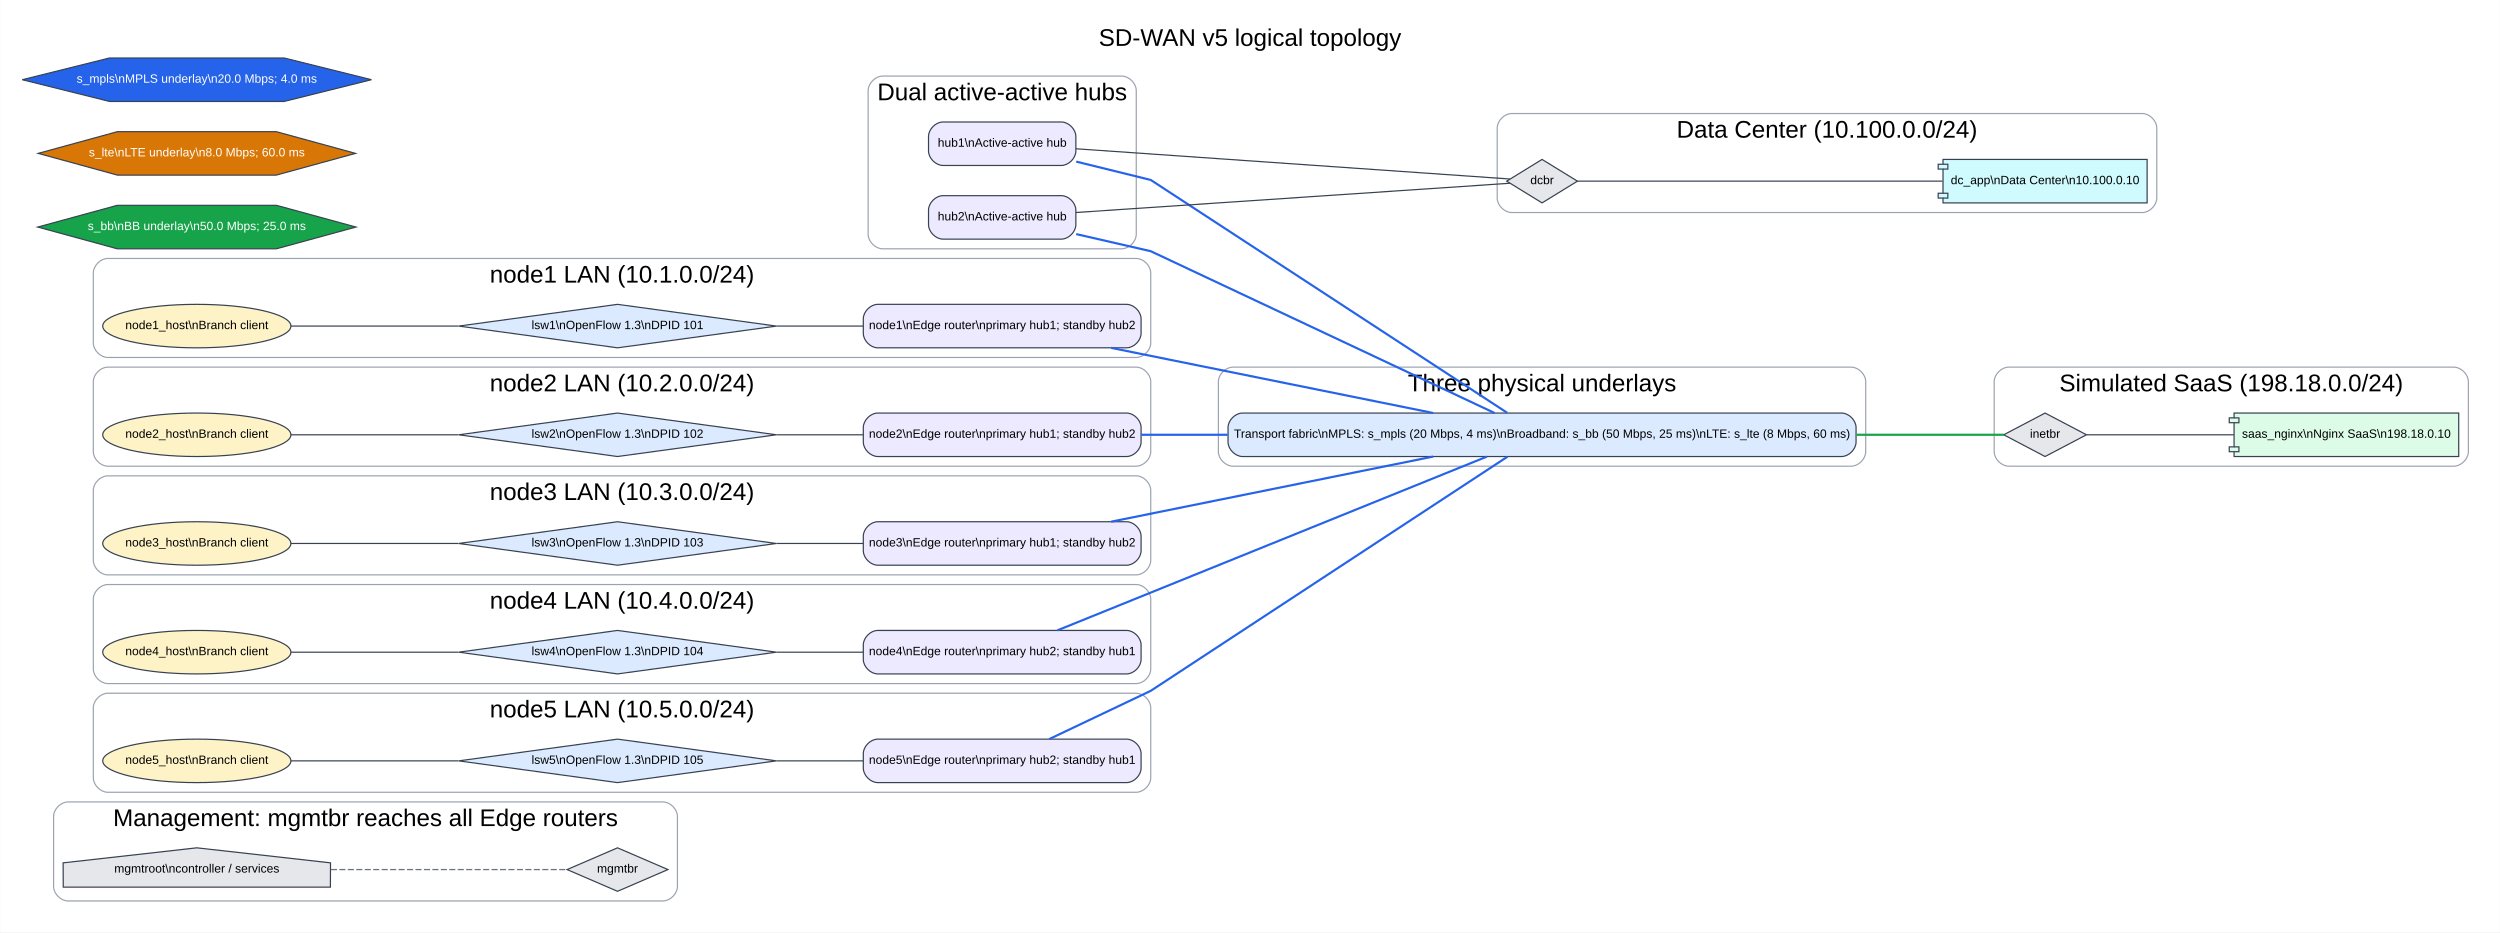
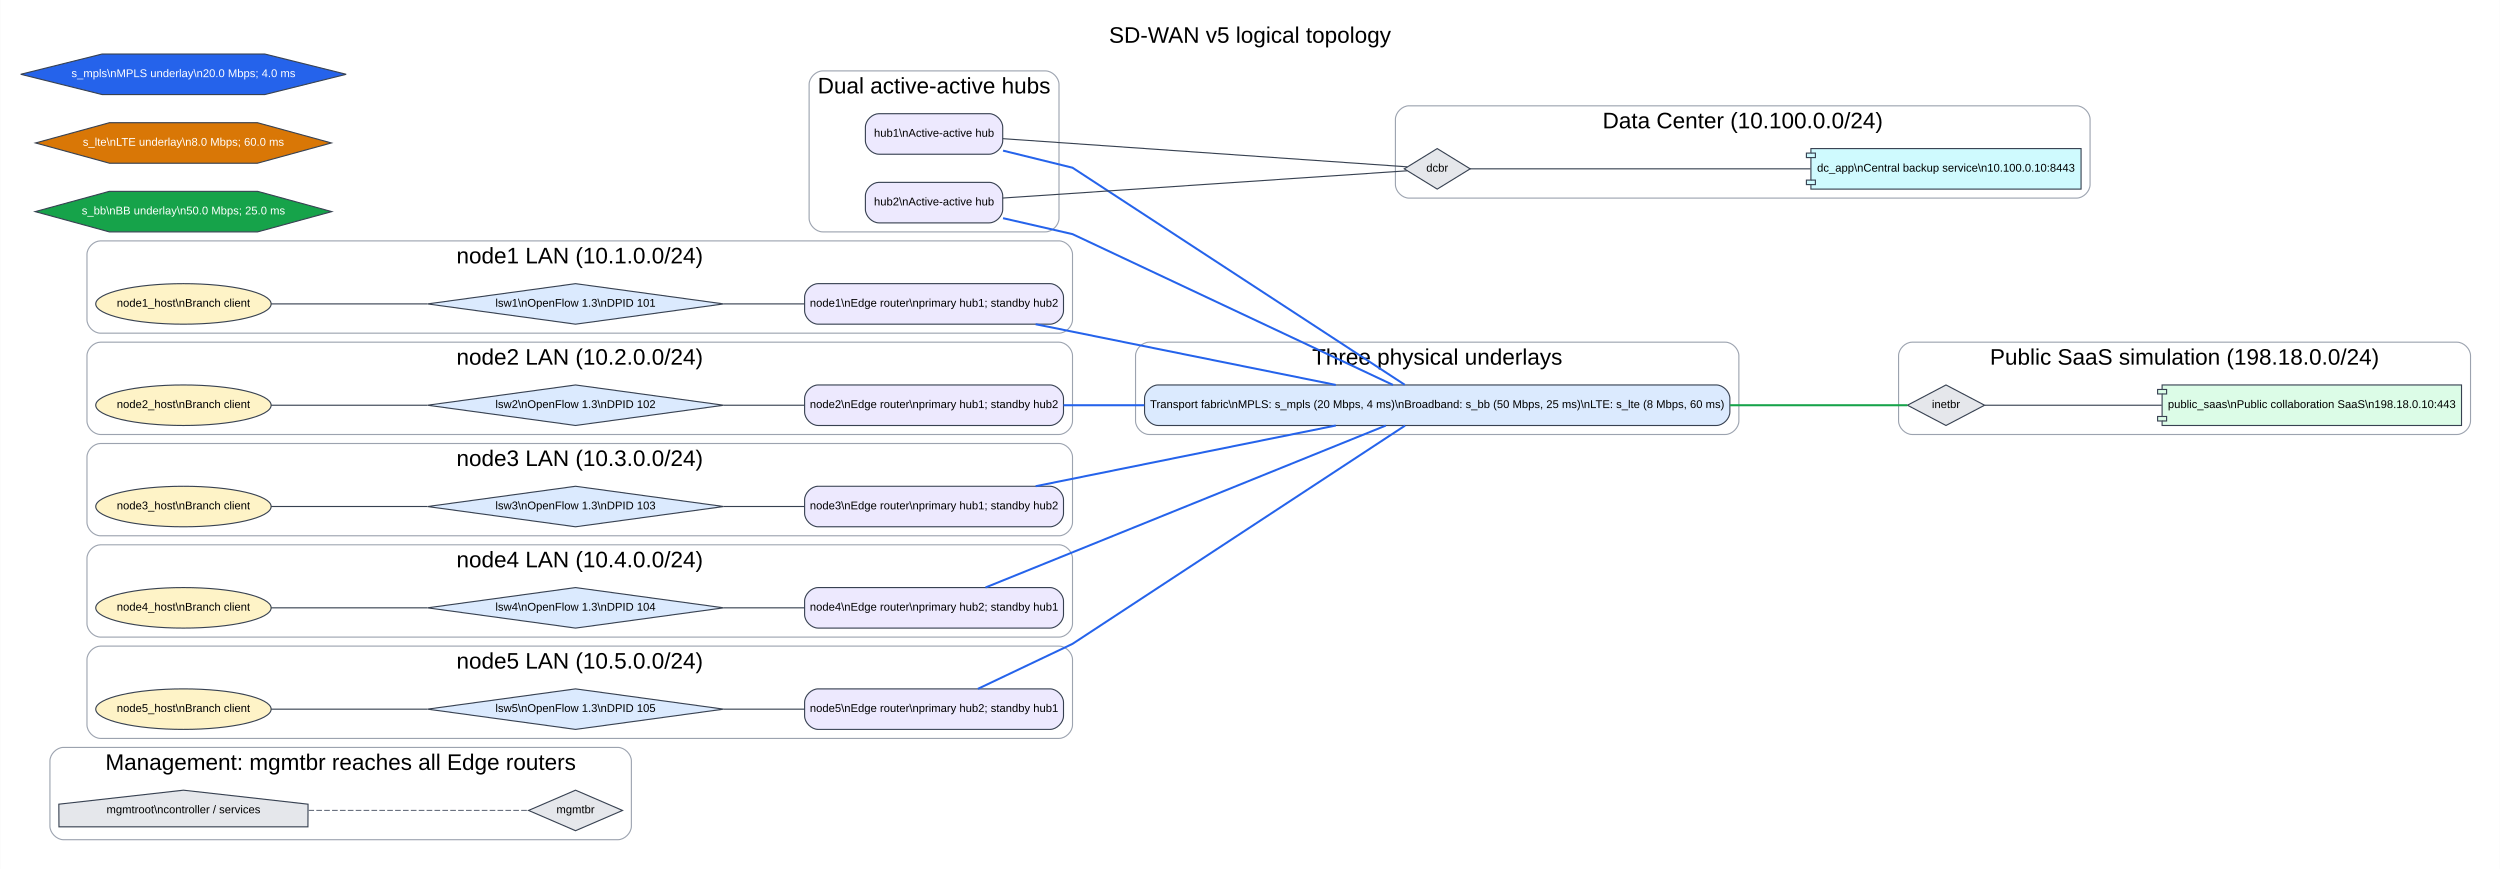
- <svg xmlns="http://www.w3.org/2000/svg" width="2070pt" height="772pt" viewBox="0.00 0.00 2069.63 772.00">
+ <svg xmlns="http://www.w3.org/2000/svg" width="2221pt" height="772pt" viewBox="0.00 0.00 2220.63 772.00">
  <g id="graph0" class="graph" transform="scale(1 1) rotate(0) translate(18 754)">
-     <polygon fill="white" stroke="transparent" points="-18,18 -18,-754 2051.63,-754 2051.63,18 -18,18" />
-     <text text-anchor="middle" x="1016.82" y="-716" font-family="Arial" font-size="20.00">SD-WAN v5 logical topology</text>
+     <polygon fill="white" stroke="transparent" points="-18,18 -18,-754 2202.63,-754 2202.63,18 -18,18" />
+     <text text-anchor="middle" x="1092.32" y="-716" font-family="Arial" font-size="20.00">SD-WAN v5 logical topology</text>
    <g id="clust1" class="cluster">
      <path fill="white" stroke="#9ca3af" d="M38.18,-8C38.18,-8 530.72,-8 530.72,-8 536.72,-8 542.72,-14 542.72,-20 542.72,-20 542.72,-78 542.72,-78 542.72,-84 536.72,-90 530.72,-90 530.72,-90 38.18,-90 38.18,-90 32.18,-90 26.18,-84 26.18,-78 26.18,-78 26.18,-20 26.18,-20 26.18,-14 32.18,-8 38.18,-8" />
      <text text-anchor="middle" x="284.45" y="-70" font-family="Arial" font-size="20.00">Management: mgmtbr reaches all Edge routers</text>
    </g>
    <g id="clust2" class="cluster">
      <path fill="white" stroke="#9ca3af" d="M712.63,-548C712.63,-548 910.63,-548 910.63,-548 916.63,-548 922.63,-554 922.63,-560 922.63,-560 922.63,-679 922.63,-679 922.63,-685 916.63,-691 910.63,-691 910.63,-691 712.63,-691 712.63,-691 706.63,-691 700.63,-685 700.63,-679 700.63,-679 700.63,-560 700.63,-560 700.63,-554 706.63,-548 712.63,-548" />
      <text text-anchor="middle" x="811.63" y="-671" font-family="Arial" font-size="20.00">Dual active-active hubs</text>
    </g>
    <g id="clust3" class="cluster">
      <path fill="white" stroke="#9ca3af" d="M1002.63,-368C1002.63,-368 1514.63,-368 1514.63,-368 1520.63,-368 1526.63,-374 1526.63,-380 1526.63,-380 1526.63,-438 1526.63,-438 1526.63,-444 1520.63,-450 1514.63,-450 1514.63,-450 1002.63,-450 1002.63,-450 996.63,-450 990.63,-444 990.63,-438 990.63,-438 990.63,-380 990.63,-380 990.63,-374 996.63,-368 1002.63,-368" />
      <text text-anchor="middle" x="1258.63" y="-430" font-family="Arial" font-size="20.00">Three physical underlays</text>
    </g>
    <g id="clust4" class="cluster">
      <path fill="white" stroke="#9ca3af" d="M71.08,-458C71.08,-458 922.63,-458 922.63,-458 928.63,-458 934.63,-464 934.63,-470 934.63,-470 934.63,-528 934.63,-528 934.63,-534 928.63,-540 922.63,-540 922.63,-540 71.08,-540 71.08,-540 65.08,-540 59.08,-534 59.08,-528 59.08,-528 59.08,-470 59.08,-470 59.08,-464 65.08,-458 71.08,-458" />
      <text text-anchor="middle" x="496.86" y="-520" font-family="Arial" font-size="20.00">node1 LAN (10.1.0.0/24)</text>
    </g>
    <g id="clust5" class="cluster">
      <path fill="white" stroke="#9ca3af" d="M71.08,-368C71.08,-368 922.63,-368 922.63,-368 928.63,-368 934.63,-374 934.63,-380 934.63,-380 934.63,-438 934.63,-438 934.63,-444 928.63,-450 922.63,-450 922.63,-450 71.08,-450 71.08,-450 65.08,-450 59.08,-444 59.08,-438 59.08,-438 59.08,-380 59.08,-380 59.08,-374 65.08,-368 71.08,-368" />
      <text text-anchor="middle" x="496.86" y="-430" font-family="Arial" font-size="20.00">node2 LAN (10.2.0.0/24)</text>
    </g>
    <g id="clust6" class="cluster">
      <path fill="white" stroke="#9ca3af" d="M71.08,-278C71.08,-278 922.63,-278 922.63,-278 928.63,-278 934.63,-284 934.63,-290 934.63,-290 934.63,-348 934.63,-348 934.63,-354 928.63,-360 922.63,-360 922.63,-360 71.08,-360 71.08,-360 65.08,-360 59.08,-354 59.08,-348 59.08,-348 59.08,-290 59.08,-290 59.08,-284 65.08,-278 71.08,-278" />
      <text text-anchor="middle" x="496.86" y="-340" font-family="Arial" font-size="20.00">node3 LAN (10.3.0.0/24)</text>
    </g>
    <g id="clust7" class="cluster">
      <path fill="white" stroke="#9ca3af" d="M71.08,-188C71.08,-188 922.63,-188 922.63,-188 928.63,-188 934.63,-194 934.63,-200 934.63,-200 934.63,-258 934.63,-258 934.63,-264 928.63,-270 922.63,-270 922.63,-270 71.08,-270 71.08,-270 65.08,-270 59.08,-264 59.08,-258 59.08,-258 59.08,-200 59.08,-200 59.08,-194 65.08,-188 71.08,-188" />
      <text text-anchor="middle" x="496.86" y="-250" font-family="Arial" font-size="20.00">node4 LAN (10.4.0.0/24)</text>
    </g>
    <g id="clust8" class="cluster">
      <path fill="white" stroke="#9ca3af" d="M71.08,-98C71.08,-98 922.63,-98 922.63,-98 928.63,-98 934.63,-104 934.63,-110 934.63,-110 934.63,-168 934.63,-168 934.63,-174 928.63,-180 922.63,-180 922.63,-180 71.08,-180 71.08,-180 65.08,-180 59.08,-174 59.08,-168 59.08,-168 59.08,-110 59.08,-110 59.08,-104 65.08,-98 71.08,-98" />
      <text text-anchor="middle" x="496.86" y="-160" font-family="Arial" font-size="20.00">node5 LAN (10.5.0.0/24)</text>
    </g>
    <g id="clust9" class="cluster">
-       <path fill="white" stroke="#9ca3af" d="M1233.5,-578C1233.5,-578 1755.63,-578 1755.63,-578 1761.63,-578 1767.63,-584 1767.63,-590 1767.63,-590 1767.63,-648 1767.63,-648 1767.63,-654 1761.63,-660 1755.63,-660 1755.63,-660 1233.5,-660 1233.5,-660 1227.5,-660 1221.5,-654 1221.5,-648 1221.5,-648 1221.5,-590 1221.5,-590 1221.5,-584 1227.5,-578 1233.5,-578" />
-       <text text-anchor="middle" x="1494.56" y="-640" font-family="Arial" font-size="20.00">Data Center (10.100.0.0/24)</text>
+       <path fill="white" stroke="#9ca3af" d="M1233.5,-578C1233.5,-578 1826.63,-578 1826.63,-578 1832.63,-578 1838.63,-584 1838.63,-590 1838.63,-590 1838.63,-648 1838.63,-648 1838.63,-654 1832.63,-660 1826.63,-660 1826.63,-660 1233.5,-660 1233.5,-660 1227.5,-660 1221.5,-654 1221.5,-648 1221.5,-648 1221.5,-590 1221.5,-590 1221.5,-584 1227.5,-578 1233.5,-578" />
+       <text text-anchor="middle" x="1530.06" y="-640" font-family="Arial" font-size="20.00">Data Center (10.100.0.0/24)</text>
    </g>
    <g id="clust10" class="cluster">
-       <path fill="white" stroke="#9ca3af" d="M1645,-368C1645,-368 2013.63,-368 2013.63,-368 2019.63,-368 2025.63,-374 2025.63,-380 2025.63,-380 2025.63,-438 2025.63,-438 2025.63,-444 2019.63,-450 2013.63,-450 2013.63,-450 1645,-450 1645,-450 1639,-450 1633,-444 1633,-438 1633,-438 1633,-380 1633,-380 1633,-374 1639,-368 1645,-368" />
-       <text text-anchor="middle" x="1829.32" y="-430" font-family="Arial" font-size="20.00">Simulated SaaS (198.18.0.0/24)</text>
+       <path fill="white" stroke="#9ca3af" d="M1680.5,-368C1680.5,-368 2164.63,-368 2164.63,-368 2170.63,-368 2176.63,-374 2176.63,-380 2176.63,-380 2176.63,-438 2176.63,-438 2176.63,-444 2170.63,-450 2164.63,-450 2164.63,-450 1680.5,-450 1680.5,-450 1674.5,-450 1668.5,-444 1668.5,-438 1668.5,-438 1668.5,-380 1668.5,-380 1668.5,-374 1674.5,-368 1680.5,-368" />
+       <text text-anchor="middle" x="1922.57" y="-430" font-family="Arial" font-size="20.00">Public SaaS simulation (198.18.0.0/24)</text>
    </g>
    <g id="node1" class="node">
      <polygon fill="#e5e7eb" stroke="#374151" points="255.48,-39.56 144.78,-52 34.08,-39.56 34.19,-19.44 255.38,-19.44 255.48,-39.56" />
      <text text-anchor="middle" x="144.78" y="-31.5" font-family="Arial" font-size="10.00">mgmtroot\ncontroller / services</text>
    </g>
    <g id="node2" class="node">
      <polygon fill="#e5e7eb" stroke="#374151" points="493.1,-52 451.35,-34 493.1,-16 534.85,-34 493.1,-52" />
      <text text-anchor="middle" x="493.1" y="-31.5" font-family="Arial" font-size="10.00">mgmtbr</text>
    </g>
    <g id="edge1" class="edge">
      <path fill="none" stroke="#6b7280" stroke-dasharray="5,2" d="M255.83,-34C322.38,-34 403.34,-34 451.13,-34" />
    </g>
    <g id="node3" class="node">
      <path fill="#ede9fe" stroke="#374151" d="M860.63,-653C860.63,-653 762.63,-653 762.63,-653 756.63,-653 750.63,-647 750.63,-641 750.63,-641 750.63,-629 750.63,-629 750.63,-623 756.63,-617 762.63,-617 762.63,-617 860.63,-617 860.63,-617 866.63,-617 872.63,-623 872.63,-629 872.63,-629 872.63,-641 872.63,-641 872.63,-647 866.63,-653 860.63,-653" />
      <text text-anchor="middle" x="811.63" y="-632.5" font-family="Arial" font-size="10.00">hub1\nActive-active hub</text>
    </g>
    <g id="node5" class="node">
      <path fill="#dbeafe" stroke="#374151" d="M1506.63,-412C1506.63,-412 1010.63,-412 1010.63,-412 1004.63,-412 998.63,-406 998.63,-400 998.63,-400 998.63,-388 998.63,-388 998.63,-382 1004.63,-376 1010.63,-376 1010.63,-376 1506.63,-376 1506.63,-376 1512.63,-376 1518.63,-382 1518.63,-388 1518.63,-388 1518.63,-400 1518.63,-400 1518.63,-406 1512.63,-412 1506.63,-412" />
      <text text-anchor="middle" x="1258.63" y="-391.5" font-family="Arial" font-size="10.00">Transport fabric\nMPLS: s_mpls (20 Mbps, 4 ms)\nBroadband: s_bb (50 Mbps, 25 ms)\nLTE: s_lte (8 Mbps, 60 ms)</text>
    </g>
    <g id="edge12" class="edge">
      <path fill="none" stroke="#2563eb" stroke-width="1.8" d="M872.92,-620.18C903.65,-612.62 934.63,-605 934.63,-605 934.63,-605 1151.47,-463.35 1229.81,-412.17" />
    </g>
    <g id="node21" class="node">
      <polygon fill="#e5e7eb" stroke="#374151" points="1258.63,-622 1229.36,-604 1258.63,-586 1287.91,-604 1258.63,-622" />
      <text text-anchor="middle" x="1258.63" y="-601.5" font-family="Arial" font-size="10.00">dcbr</text>
    </g>
    <g id="edge19" class="edge">
      <path fill="none" stroke="#374151" d="M872.65,-630.82C971.1,-623.96 1162.88,-610.6 1232.02,-605.78" />
    </g>
    <g id="node4" class="node">
      <path fill="#ede9fe" stroke="#374151" d="M860.63,-592C860.63,-592 762.63,-592 762.63,-592 756.63,-592 750.63,-586 750.63,-580 750.63,-580 750.63,-568 750.63,-568 750.63,-562 756.63,-556 762.63,-556 762.63,-556 860.63,-556 860.63,-556 866.63,-556 872.63,-562 872.63,-568 872.63,-568 872.63,-580 872.63,-580 872.63,-586 866.63,-592 860.63,-592" />
      <text text-anchor="middle" x="811.63" y="-571.5" font-family="Arial" font-size="10.00">hub2\nActive-active hub</text>
    </g>
    <g id="edge13" class="edge">
      <path fill="none" stroke="#2563eb" stroke-width="1.8" d="M872.92,-560.16C903.65,-553.11 934.63,-546 934.63,-546 934.63,-546 1133.75,-452.3 1219.31,-412.03" />
    </g>
    <g id="edge20" class="edge">
      <path fill="none" stroke="#374151" d="M872.65,-578.05C971.1,-584.68 1162.88,-597.61 1232.02,-602.27" />
    </g>
    <g id="node23" class="node">
-       <polygon fill="#e5e7eb" stroke="#374151" points="1675.13,-412 1640.87,-394 1675.13,-376 1709.4,-394 1675.13,-412" />
-       <text text-anchor="middle" x="1675.13" y="-391.5" font-family="Arial" font-size="10.00">inetbr</text>
+       <polygon fill="#e5e7eb" stroke="#374151" points="1710.63,-412 1676.37,-394 1710.63,-376 1744.9,-394 1710.63,-412" />
+       <text text-anchor="middle" x="1710.63" y="-391.5" font-family="Arial" font-size="10.00">inetbr</text>
    </g>
    <g id="edge22" class="edge">
-       <path fill="none" stroke="#16a34a" stroke-width="1.8" d="M1518.9,-394C1567.6,-394 1612.19,-394 1640.97,-394" />
+       <path fill="none" stroke="#16a34a" stroke-width="1.8" d="M1518.79,-394C1581.7,-394 1640.97,-394 1676.29,-394" />
    </g>
    <g id="node6" class="node">
      <ellipse fill="#fef3c7" stroke="#374151" cx="144.78" cy="-484" rx="77.91" ry="18" />
      <text text-anchor="middle" x="144.78" y="-481.5" font-family="Arial" font-size="10.00">node1_host\nBranch client</text>
    </g>
    <g id="node7" class="node">
      <polygon fill="#dbeafe" stroke="#374151" points="493.1,-502 361.53,-484 493.1,-466 624.67,-484 493.1,-502" />
      <text text-anchor="middle" x="493.1" y="-481.5" font-family="Arial" font-size="10.00">lsw1\nOpenFlow 1.3\nDPID 101</text>
    </g>
    <g id="edge2" class="edge">
      <path fill="none" stroke="#374151" d="M222.64,-484C263.39,-484 314.58,-484 361.36,-484" />
    </g>
    <g id="node8" class="node">
      <path fill="#ede9fe" stroke="#374151" d="M914.63,-502C914.63,-502 708.63,-502 708.63,-502 702.63,-502 696.63,-496 696.63,-490 696.63,-490 696.63,-478 696.63,-478 696.63,-472 702.63,-466 708.63,-466 708.63,-466 914.63,-466 914.63,-466 920.63,-466 926.63,-472 926.63,-478 926.63,-478 926.63,-490 926.63,-490 926.63,-496 920.63,-502 914.63,-502" />
      <text text-anchor="middle" x="811.63" y="-481.5" font-family="Arial" font-size="10.00">node1\nEdge router\nprimary hub1; standby hub2</text>
    </g>
    <g id="edge3" class="edge">
      <path fill="none" stroke="#374151" d="M624.67,-484C648.51,-484 673.22,-484 696.54,-484" />
    </g>
    <g id="edge14" class="edge">
      <path fill="none" stroke="#2563eb" stroke-width="1.8" d="M901.88,-465.95C979.39,-450.27 1091.06,-427.69 1168.53,-412.02" />
    </g>
    <g id="node9" class="node">
      <ellipse fill="#fef3c7" stroke="#374151" cx="144.78" cy="-394" rx="77.91" ry="18" />
      <text text-anchor="middle" x="144.78" y="-391.5" font-family="Arial" font-size="10.00">node2_host\nBranch client</text>
    </g>
    <g id="node10" class="node">
      <polygon fill="#dbeafe" stroke="#374151" points="493.1,-412 361.53,-394 493.1,-376 624.67,-394 493.1,-412" />
      <text text-anchor="middle" x="493.1" y="-391.5" font-family="Arial" font-size="10.00">lsw2\nOpenFlow 1.3\nDPID 102</text>
    </g>
    <g id="edge4" class="edge">
      <path fill="none" stroke="#374151" d="M222.64,-394C263.39,-394 314.58,-394 361.36,-394" />
    </g>
    <g id="node11" class="node">
      <path fill="#ede9fe" stroke="#374151" d="M914.63,-412C914.63,-412 708.63,-412 708.63,-412 702.63,-412 696.63,-406 696.63,-400 696.63,-400 696.63,-388 696.63,-388 696.63,-382 702.63,-376 708.63,-376 708.63,-376 914.63,-376 914.63,-376 920.63,-376 926.63,-382 926.63,-388 926.63,-388 926.63,-400 926.63,-400 926.63,-406 920.63,-412 914.63,-412" />
      <text text-anchor="middle" x="811.63" y="-391.5" font-family="Arial" font-size="10.00">node2\nEdge router\nprimary hub1; standby hub2</text>
    </g>
    <g id="edge5" class="edge">
      <path fill="none" stroke="#374151" d="M624.67,-394C648.51,-394 673.22,-394 696.54,-394" />
    </g>
    <g id="edge15" class="edge">
      <path fill="none" stroke="#2563eb" stroke-width="1.8" d="M926.65,-394C949.06,-394 973.4,-394 998.39,-394" />
    </g>
    <g id="node12" class="node">
      <ellipse fill="#fef3c7" stroke="#374151" cx="144.78" cy="-304" rx="77.91" ry="18" />
      <text text-anchor="middle" x="144.78" y="-301.5" font-family="Arial" font-size="10.00">node3_host\nBranch client</text>
    </g>
    <g id="node13" class="node">
      <polygon fill="#dbeafe" stroke="#374151" points="493.1,-322 361.53,-304 493.1,-286 624.67,-304 493.1,-322" />
      <text text-anchor="middle" x="493.1" y="-301.5" font-family="Arial" font-size="10.00">lsw3\nOpenFlow 1.3\nDPID 103</text>
    </g>
    <g id="edge6" class="edge">
      <path fill="none" stroke="#374151" d="M222.64,-304C263.39,-304 314.58,-304 361.36,-304" />
    </g>
    <g id="node14" class="node">
      <path fill="#ede9fe" stroke="#374151" d="M914.63,-322C914.63,-322 708.63,-322 708.63,-322 702.63,-322 696.63,-316 696.63,-310 696.63,-310 696.63,-298 696.63,-298 696.63,-292 702.63,-286 708.63,-286 708.63,-286 914.63,-286 914.63,-286 920.63,-286 926.63,-292 926.63,-298 926.63,-298 926.63,-310 926.63,-310 926.63,-316 920.63,-322 914.63,-322" />
      <text text-anchor="middle" x="811.63" y="-301.5" font-family="Arial" font-size="10.00">node3\nEdge router\nprimary hub1; standby hub2</text>
    </g>
    <g id="edge7" class="edge">
      <path fill="none" stroke="#374151" d="M624.67,-304C648.51,-304 673.22,-304 696.54,-304" />
    </g>
    <g id="edge16" class="edge">
      <path fill="none" stroke="#2563eb" stroke-width="1.8" d="M901.88,-322.05C979.39,-337.73 1091.06,-360.31 1168.53,-375.98" />
    </g>
    <g id="node15" class="node">
      <ellipse fill="#fef3c7" stroke="#374151" cx="144.78" cy="-214" rx="77.91" ry="18" />
      <text text-anchor="middle" x="144.78" y="-211.5" font-family="Arial" font-size="10.00">node4_host\nBranch client</text>
    </g>
    <g id="node16" class="node">
      <polygon fill="#dbeafe" stroke="#374151" points="493.1,-232 361.53,-214 493.1,-196 624.67,-214 493.1,-232" />
      <text text-anchor="middle" x="493.1" y="-211.5" font-family="Arial" font-size="10.00">lsw4\nOpenFlow 1.3\nDPID 104</text>
    </g>
    <g id="edge8" class="edge">
      <path fill="none" stroke="#374151" d="M222.64,-214C263.39,-214 314.58,-214 361.36,-214" />
    </g>
    <g id="node17" class="node">
      <path fill="#ede9fe" stroke="#374151" d="M914.63,-232C914.63,-232 708.63,-232 708.63,-232 702.63,-232 696.63,-226 696.63,-220 696.63,-220 696.63,-208 696.63,-208 696.63,-202 702.63,-196 708.63,-196 708.63,-196 914.63,-196 914.63,-196 920.63,-196 926.63,-202 926.63,-208 926.63,-208 926.63,-220 926.63,-220 926.63,-226 920.63,-232 914.63,-232" />
      <text text-anchor="middle" x="811.63" y="-211.5" font-family="Arial" font-size="10.00">node4\nEdge router\nprimary hub2; standby hub1</text>
    </g>
    <g id="edge9" class="edge">
      <path fill="none" stroke="#374151" d="M624.67,-214C648.51,-214 673.22,-214 696.54,-214" />
    </g>
    <g id="edge17" class="edge">
      <path fill="none" stroke="#2563eb" stroke-width="1.8" d="M857.34,-232.08C942.63,-266.58 1127.68,-341.44 1212.96,-375.93" />
    </g>
    <g id="node18" class="node">
      <ellipse fill="#fef3c7" stroke="#374151" cx="144.78" cy="-124" rx="77.91" ry="18" />
      <text text-anchor="middle" x="144.78" y="-121.5" font-family="Arial" font-size="10.00">node5_host\nBranch client</text>
    </g>
    <g id="node19" class="node">
      <polygon fill="#dbeafe" stroke="#374151" points="493.1,-142 361.53,-124 493.1,-106 624.67,-124 493.1,-142" />
      <text text-anchor="middle" x="493.1" y="-121.5" font-family="Arial" font-size="10.00">lsw5\nOpenFlow 1.3\nDPID 105</text>
    </g>
    <g id="edge10" class="edge">
      <path fill="none" stroke="#374151" d="M222.64,-124C263.39,-124 314.58,-124 361.36,-124" />
    </g>
    <g id="node20" class="node">
      <path fill="#ede9fe" stroke="#374151" d="M914.63,-142C914.63,-142 708.63,-142 708.63,-142 702.63,-142 696.63,-136 696.63,-130 696.63,-130 696.63,-118 696.63,-118 696.63,-112 702.63,-106 708.63,-106 708.63,-106 914.63,-106 914.63,-106 920.63,-106 926.63,-112 926.63,-118 926.63,-118 926.63,-130 926.63,-130 926.63,-136 920.63,-142 914.63,-142" />
      <text text-anchor="middle" x="811.63" y="-121.5" font-family="Arial" font-size="10.00">node5\nEdge router\nprimary hub2; standby hub1</text>
    </g>
    <g id="edge11" class="edge">
      <path fill="none" stroke="#374151" d="M624.67,-124C648.51,-124 673.22,-124 696.54,-124" />
    </g>
    <g id="edge18" class="edge">
      <path fill="none" stroke="#2563eb" stroke-width="1.8" d="M850.57,-142.03C886.38,-159.06 934.63,-182 934.63,-182 934.63,-182 1151.98,-324.66 1230.09,-375.92" />
    </g>
    <g id="node22" class="node">
-       <polygon fill="#cffafe" stroke="#374151" points="1759.63,-622 1590.63,-622 1590.63,-618 1586.63,-618 1586.63,-614 1590.63,-614 1590.63,-594 1586.63,-594 1586.63,-590 1590.63,-590 1590.63,-586 1759.63,-586 1759.63,-622" />
+       <polygon fill="#cffafe" stroke="#374151" points="1830.63,-622 1590.63,-622 1590.63,-618 1586.63,-618 1586.63,-614 1590.63,-614 1590.63,-594 1586.63,-594 1586.63,-590 1590.63,-590 1590.63,-586 1830.63,-586 1830.63,-622" />
      <polyline fill="none" stroke="#374151" points="1590.63,-618 1594.63,-618 1594.63,-614 1590.63,-614 " />
      <polyline fill="none" stroke="#374151" points="1590.63,-594 1594.63,-594 1594.63,-590 1590.63,-590 " />
-       <text text-anchor="middle" x="1675.13" y="-601.5" font-family="Arial" font-size="10.00">dc_app\nData Center\n10.100.0.10</text>
+       <text text-anchor="middle" x="1710.63" y="-601.5" font-family="Arial" font-size="10.00">dc_app\nCentral backup service\n10.100.0.10:8443</text>
    </g>
    <g id="edge21" class="edge">
-       <path fill="none" stroke="#374151" d="M1287.8,-604C1349.02,-604 1496.27,-604 1590.27,-604" />
+       <path fill="none" stroke="#374151" d="M1287.78,-604C1347.05,-604 1487.67,-604 1590.32,-604" />
    </g>
    <g id="node24" class="node">
-       <polygon fill="#dcfce7" stroke="#374151" points="2017.63,-412 1831.63,-412 1831.63,-408 1827.63,-408 1827.63,-404 1831.63,-404 1831.63,-384 1827.63,-384 1827.63,-380 1831.63,-380 1831.63,-376 2017.63,-376 2017.63,-412" />
-       <polyline fill="none" stroke="#374151" points="1831.63,-408 1835.63,-408 1835.63,-404 1831.63,-404 " />
-       <polyline fill="none" stroke="#374151" points="1831.63,-384 1835.63,-384 1835.63,-380 1831.63,-380 " />
-       <text text-anchor="middle" x="1924.63" y="-391.5" font-family="Arial" font-size="10.00">saas_nginx\nNginx SaaS\n198.18.0.10</text>
+       <polygon fill="#dcfce7" stroke="#374151" points="2168.63,-412 1902.63,-412 1902.63,-408 1898.63,-408 1898.63,-404 1902.63,-404 1902.63,-384 1898.63,-384 1898.63,-380 1902.63,-380 1902.63,-376 2168.63,-376 2168.63,-412" />
+       <polyline fill="none" stroke="#374151" points="1902.63,-408 1906.63,-408 1906.63,-404 1902.63,-404 " />
+       <polyline fill="none" stroke="#374151" points="1902.63,-384 1906.63,-384 1906.63,-380 1902.63,-380 " />
+       <text text-anchor="middle" x="2035.63" y="-391.5" font-family="Arial" font-size="10.00">public_saas\nPublic collaboration SaaS\n198.18.0.10:443</text>
    </g>
    <g id="edge23" class="edge">
-       <path fill="none" stroke="#374151" d="M1709.51,-394C1740.72,-394 1788.78,-394 1831.47,-394" />
+       <path fill="none" stroke="#374151" d="M1744.98,-394C1782.22,-394 1844.81,-394 1902.31,-394" />
    </g>
    <g id="node25" class="node">
      <polygon fill="#16a34a" stroke="#374151" points="276.52,-566 210.65,-584 78.91,-584 13.05,-566 78.91,-548 210.65,-548 276.52,-566" />
      <text text-anchor="middle" x="144.78" y="-563.5" font-family="Arial" font-size="10.00" fill="white">s_bb\nBB underlay\n50.0 Mbps; 25.0 ms</text>
    </g>
    <g id="node26" class="node">
      <polygon fill="#d97706" stroke="#374151" points="276.16,-627 210.47,-645 79.09,-645 13.41,-627 79.09,-609 210.47,-609 276.16,-627" />
      <text text-anchor="middle" x="144.78" y="-624.5" font-family="Arial" font-size="10.00" fill="white">s_lte\nLTE underlay\n8.0 Mbps; 60.0 ms</text>
    </g>
    <g id="node27" class="node">
      <polygon fill="#2563eb" stroke="#374151" points="289.35,-688 217.06,-706 72.5,-706 0.22,-688 72.5,-670 217.06,-670 289.35,-688" />
      <text text-anchor="middle" x="144.78" y="-685.5" font-family="Arial" font-size="10.00" fill="white">s_mpls\nMPLS underlay\n20.0 Mbps; 4.0 ms</text>
    </g>
  </g>
</svg>
